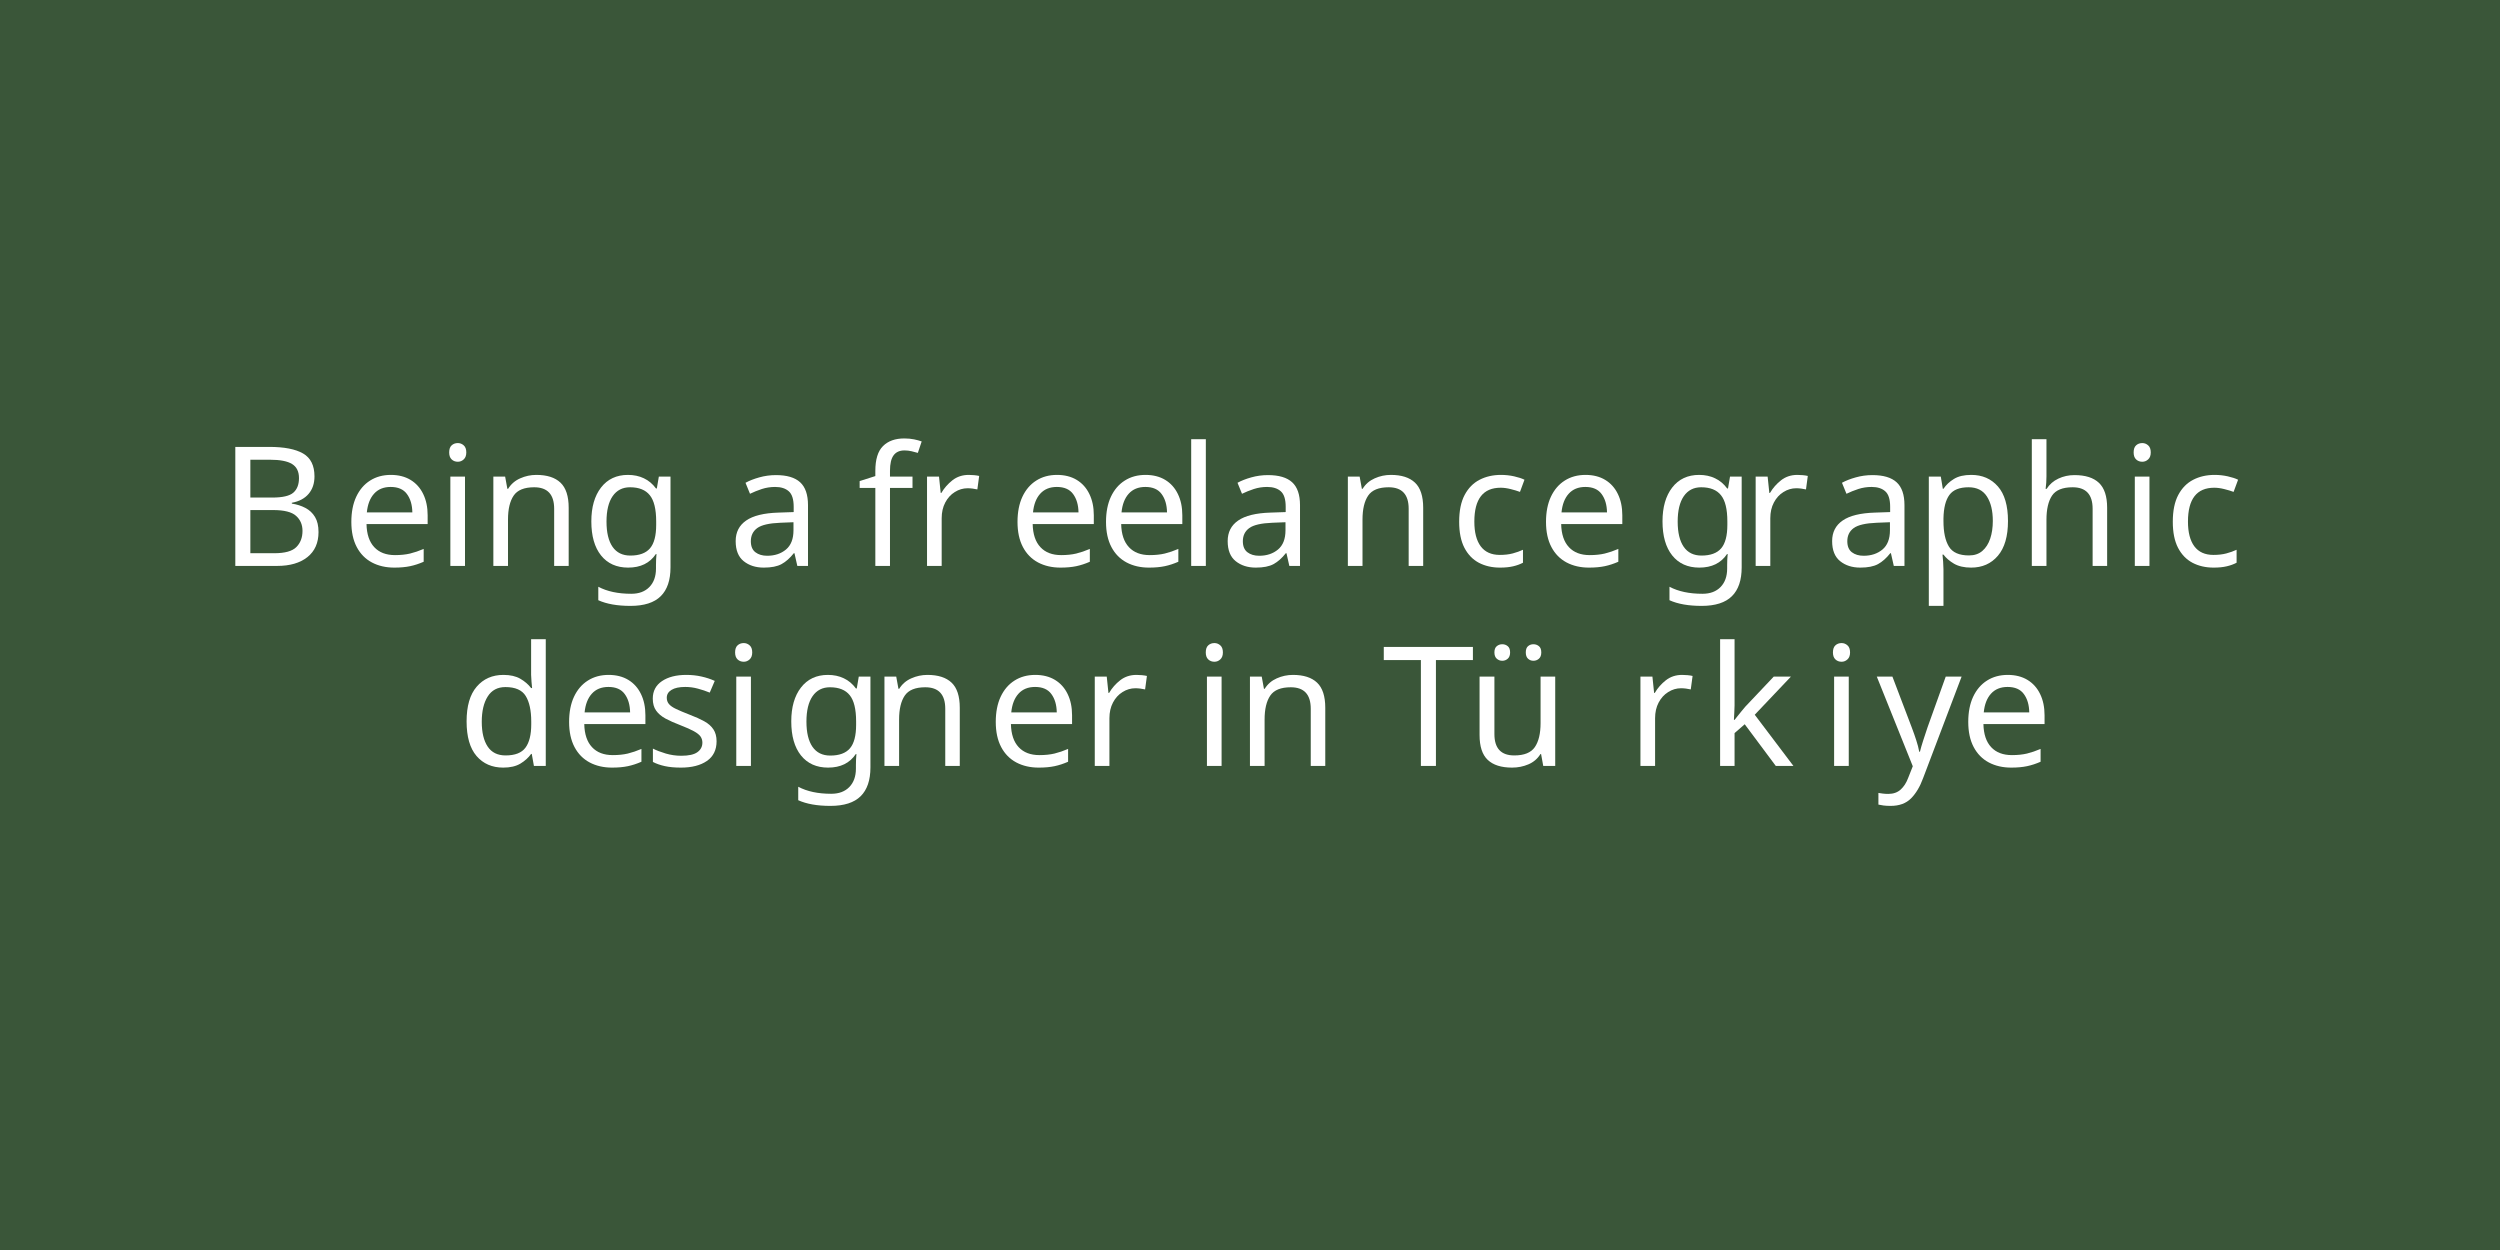
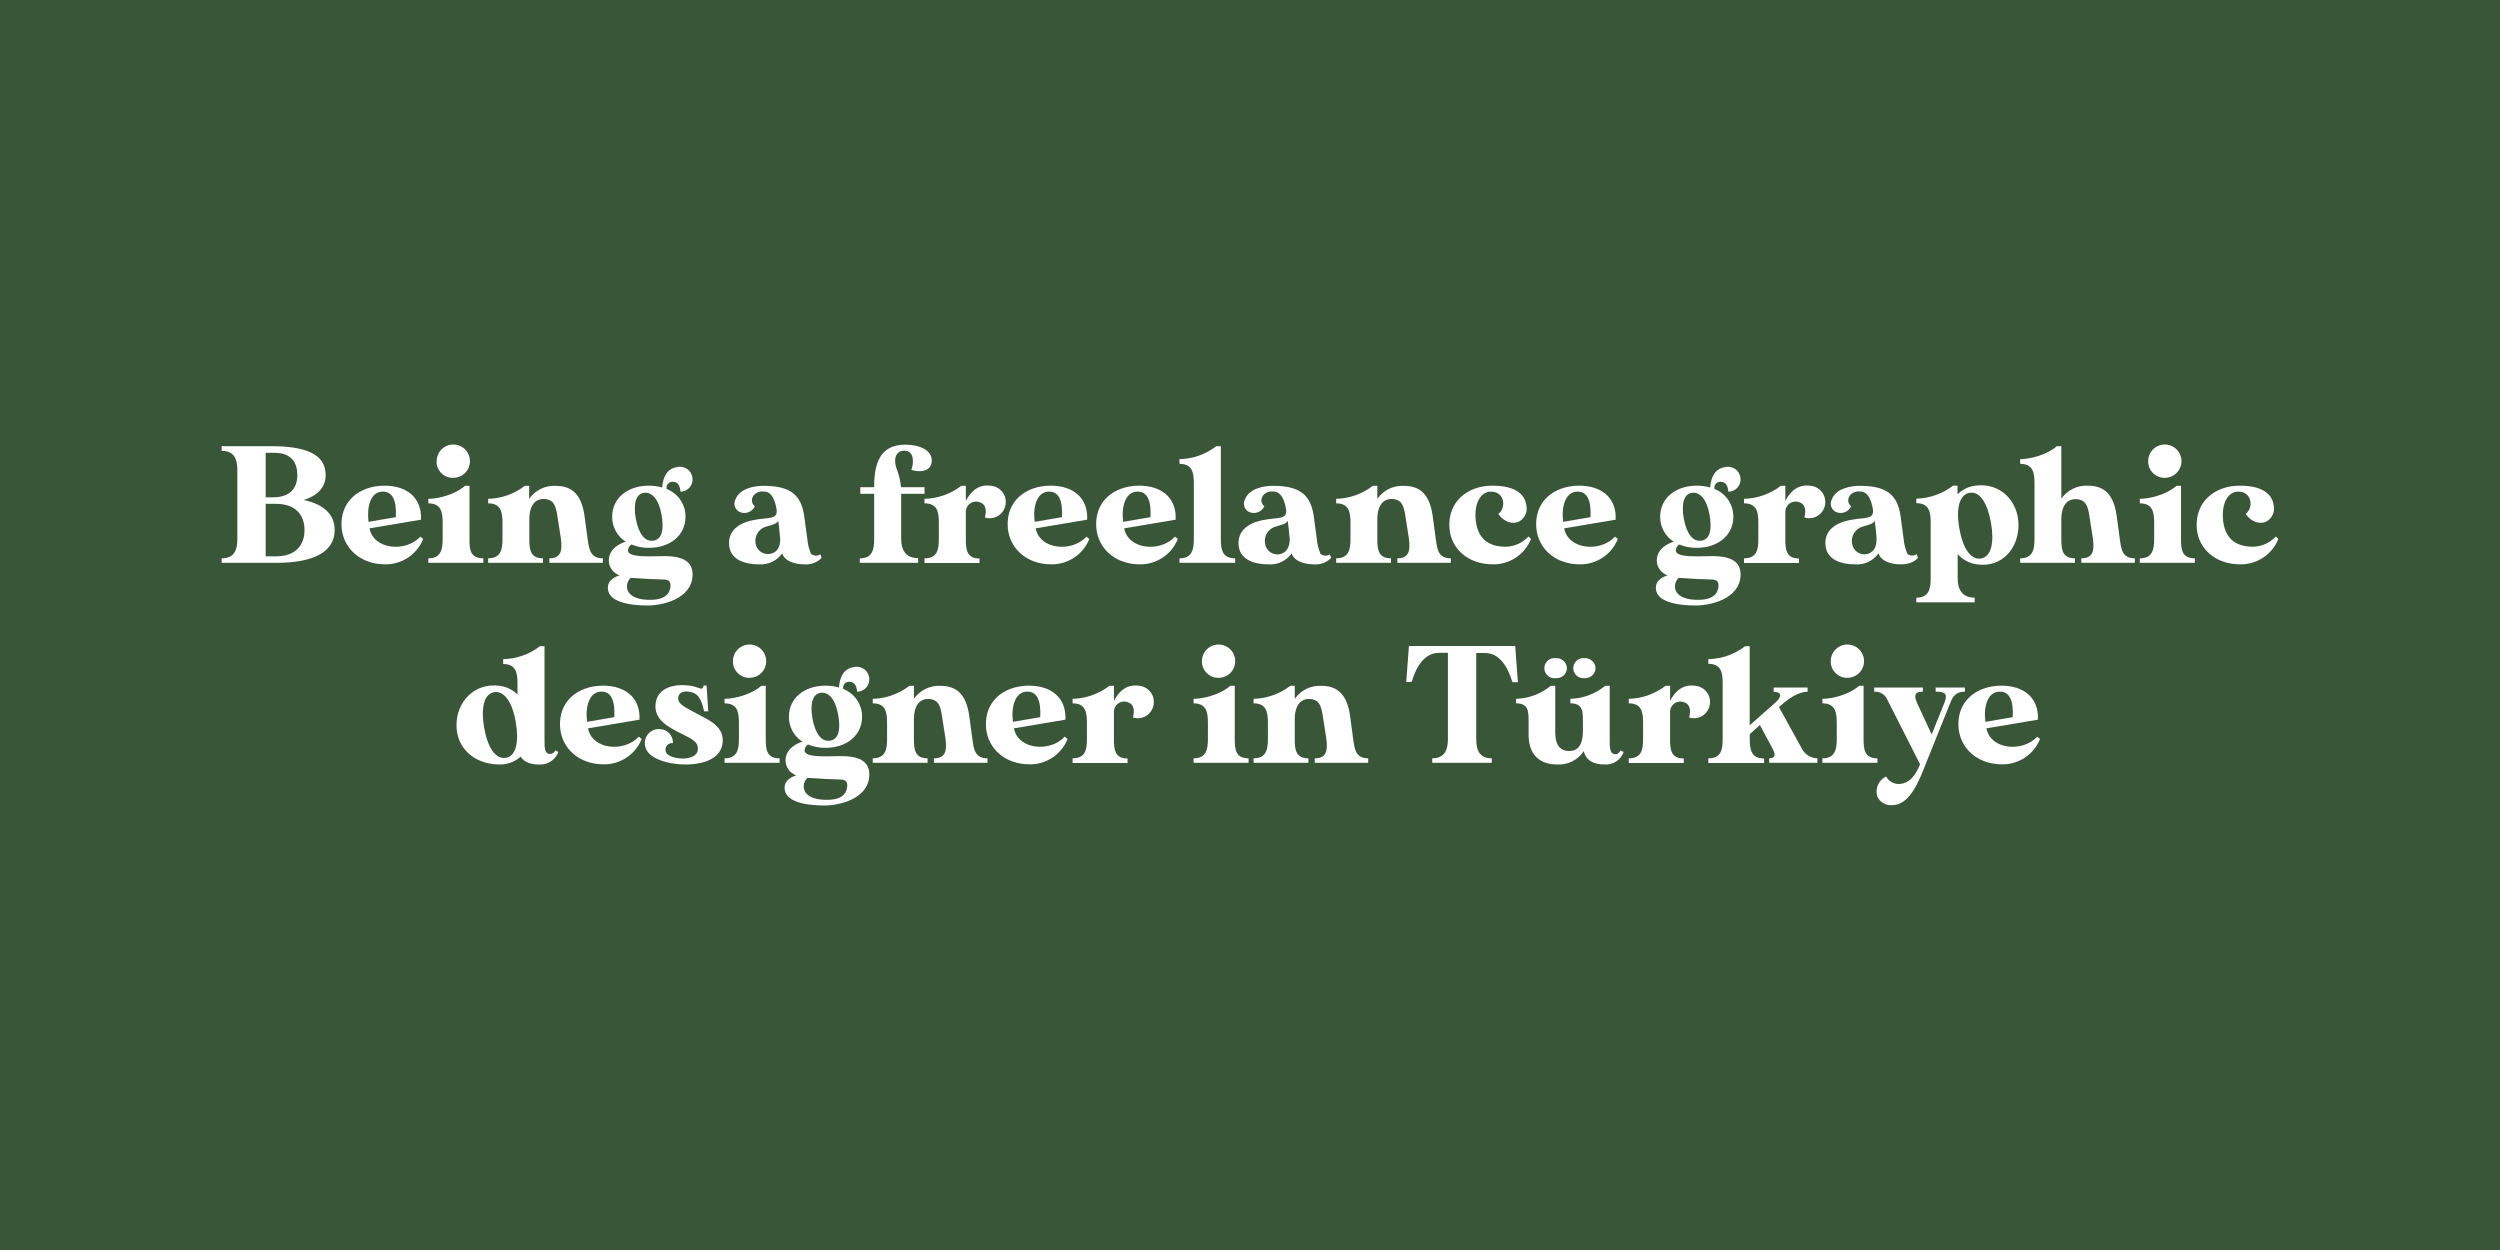
<svg xmlns="http://www.w3.org/2000/svg" id="Layer_1" data-name="Layer 1" viewBox="0 0 600 300">
  <defs>
-     <style>.cls-1{fill:#3a5639;}.cls-2{font-size:40px;fill:#fff;font-family:MADESunflower, MADE Sunflower;}.cls-3{letter-spacing:0.04em;}.cls-4{letter-spacing:0em;}.cls-5{letter-spacing:-0.01em;}.cls-6{letter-spacing:0.03em;}.cls-7{letter-spacing:-0.02em;}.cls-8{letter-spacing:0em;}.cls-9{letter-spacing:-0.02em;}.cls-10{letter-spacing:0.02em;}.cls-11{letter-spacing:-0.01em;}.cls-12{letter-spacing:-0.03em;}.cls-13{letter-spacing:0em;}.cls-14{letter-spacing:-0.05em;}.cls-15{letter-spacing:0em;}</style>
+     <style>.cls-1{fill:#3a5639;}.cls-2{fill:#fff;}</style>
  </defs>
  <rect class="cls-1" width="600" height="300" />
-   <text class="cls-2" transform="translate(52.6 135.82)">
-     <tspan class="cls-3">B</tspan>
-     <tspan class="cls-4" x="29.52" y="0">eing a </tspan>
-     <tspan class="cls-5" x="153.12" y="0">fr</tspan>
-     <tspan class="cls-6" x="189.4" y="0">e</tspan>
-     <tspan class="cls-7" x="210.64" y="0">e</tspan>
-     <tspan class="cls-8" x="229.88" y="0">la</tspan>
-     <tspan class="cls-9" x="267.48" y="0">n</tspan>
-     <tspan class="cls-10" x="295.4" y="0">c</tspan>
-     <tspan x="316.24" y="0">e </tspan>
-     <tspan class="cls-11" x="344.2" y="0">g</tspan>
-     <tspan class="cls-12" x="365.35" y="0">r</tspan>
-     <tspan class="cls-9" x="385.27" y="0">ap</tspan>
-     <tspan class="cls-13" x="431.63" y="0">hic</tspan>
-     <tspan x="57.18" y="48">de</tspan>
-     <tspan class="cls-7" x="102.02" y="48">s</tspan>
-     <tspan x="120.7" y="48">i</tspan>
-     <tspan class="cls-5" x="135.1" y="48">g</tspan>
-     <tspan class="cls-7" x="156.26" y="48">n</tspan>
-     <tspan x="184.18" y="48">er in Tü</tspan>
-     <tspan class="cls-14" x="337.7" y="48">r</tspan>
-     <tspan class="cls-15" x="356.82" y="48">k</tspan>
-     <tspan class="cls-9" x="384.18" y="48">i</tspan>
-     <tspan class="cls-12" x="397.78" y="48">y</tspan>
-     <tspan class="cls-13" x="417.58" y="48">e</tspan>
-   </text>
+   <path class="cls-2" d="M80.32,127.2c0,5.4-5.36,7.88-13.92,7.88H53.2V134c3.08,0,3.76-2.08,3.76-4.6V112.8c0-2.52-.68-4.6-3.76-4.6v-1.12H65c8.56,0,13.16,2,13.16,6.92,0,3-2,5-5.28,6C77.64,121,80.32,123.4,80.32,127.2ZM63.76,108.68v10.68h1.68c4.12,0,5.92-2.08,5.92-5.36,0-2.8-1.28-5.32-5.44-5.32Zm9.32,18.52c0-3.64-2.16-6.28-6.84-6.28H63.76v12.6h2.48C70.92,133.52,73.08,130.88,73.08,127.2Z" />
+   <path class="cls-2" d="M101.56,129.36a9.69,9.69,0,0,1-9.12,6.08c-6,0-10-3.88-10.44-8.68-.56-6.44,4.28-10.2,10.28-10.2,5.36,0,9,2.88,8.76,8.16L88.68,126.8c1,5.16,8.68,5.8,12.2,2A8.38,8.38,0,0,1,101.56,129.36Zm-13.12-4.12L95,124.12c.2-3.84-.68-6.36-3.44-6.12C89,118.24,88,121.44,88.44,125.24Z" />
+   <path class="cls-2" d="M116,134v1.08h-13.2V134c3,0,3.44-2.08,3.44-4.6v-4c0-2.52-.4-4.6-3.44-4.6v-1.08c2.32,0,6.4-1,8.8-3.12h1.08V129.4C112.64,131.92,112.88,134,116,134Zm-11.2-23.12a4,4,0,1,1,4,3.8A3.92,3.92,0,0,1,104.76,110.88Z" />
+   <path class="cls-2" d="M144.68,134v1.08H131.84V134c3,0,3.08-2.16,2.8-4.6,0,0-.56-3.64-.8-5.12-.36-2.36-.64-4.52-3.4-4.52-2.4,0-3.4,2.12-3.4,4.8v4.84c0,2.52.24,4.6,3.28,4.6v1.08H117.16V134c3,0,3.44-2.08,3.44-4.6v-4c0-2.52-.4-4.6-3.44-4.6v-1.08a15.05,15.05,0,0,0,8.8-3.12H127v3.12a7.32,7.32,0,0,1,6.36-3.12c4,0,6.2,2.16,6.92,7.2.56,4,.76,5.64.76,5.64C141.4,131.76,141.64,134,144.68,134Z" />
+   <path class="cls-2" d="M166.2,138.32c-.32,5.16-6.68,7-10.8,7s-9.52-.76-9.52-4.24c0-1.64,1.28-2.48,2.8-3a3.81,3.81,0,0,1-2.52-4.24c.44-2.32,2.48-3.32,4-3.84a7,7,0,0,1-3.24-6c0-4.44,3.68-7.44,8.8-7.44a11.67,11.67,0,0,1,3.2.44c.2-2.48,1.12-4.6,3.72-4.92a3,3,0,0,1,3.56,3.16,2.91,2.91,0,0,1-2.88,2.76c-.08-1.12-.48-2.36-1.76-2.36a1.41,1.41,0,0,0-1.56,1.72,7.07,7.07,0,0,1,4.52,6.64c0,4.48-3.68,7.48-8.8,7.48a10.57,10.57,0,0,1-4.16-.8,1.66,1.66,0,0,0-.84,1.48c.08,1.44,3.84,1.36,5.6,1.36C159.68,133.52,166.56,132.6,166.2,138.32Zm-5.28,2.08c0-.84-.52-1.32-1.72-1.32s-5.32-.2-7.84-.4a2.79,2.79,0,0,0-.88,1.88c-.12,2,1.76,3.48,5.8,3.4S160.92,141.84,160.92,140.4Zm-8.32-15.88c.72,3.8,2.28,5.56,4.24,5.24s2.6-2.48,1.92-6.28-2.4-5.48-4.24-5.2S151.92,120.76,152.6,124.52Z" />
+   <path class="cls-2" d="M197.2,133.88a5.16,5.16,0,0,1-4.2,1.56c-2.16,0-4.68-.72-5.28-2.64a6.25,6.25,0,0,1-5.64,2.64c-3.32,0-6.44-1.08-7-4s.92-5.64,5.64-6.6c3.76-.76,6.08,0,5.64-2.72-.36-2-1.08-4.16-3.08-4.16-2.52-.2-3.68,2.28-2.12,3.56a2.78,2.78,0,0,1-3.72,1.32,2.21,2.21,0,0,1-.92-3c1-2.6,4.44-3.24,6.72-3.24,6.4,0,9,2.12,9.76,7.16.56,4,.76,5.64.76,5.64a11.64,11.64,0,0,0,.88,3.52,1.86,1.86,0,0,0,2.24.12C197,133.44,197.08,133.48,197.2,133.88Zm-10-5c-.12-1.44-.28-2.92-.44-3.92-.32.64-.76.84-2.8,1.4a3.57,3.57,0,0,0-2.64,4,3,3,0,0,0,3.56,2.56C186.84,132.52,187.36,130.8,187.24,128.88Z" />
+   <path class="cls-2" d="M217,108.16c-2,0-2.64,2-1.84,4.24a16.61,16.61,0,0,1,1.08,4.52h5.64v1.6h-5.6v10.84c0,2.52,1,4.6,4.08,4.6v1.12h-14V134c3,0,3.44-2.08,3.44-4.6V118.52h-3.32v-1.6h3.32v-.2c0-5.72,1.56-10,7.44-10,3.48,0,6.68,1.36,6.36,4.2-.32,2.52-3.32,2.4-4.88,1.84C219.2,111.6,219.72,108.16,217,108.16Z" />
+   <path class="cls-2" d="M241.08,122a3.83,3.83,0,0,1-4.72,2.2c.4-1.4.4-3.12-1.16-3.64a2.46,2.46,0,0,0-3.4,2.24v6.64c0,2.52.24,4.6,3.28,4.6v1.08h-13.2V134c3.08,0,3.44-2.08,3.44-4.6v-4c0-2.52-.36-4.6-3.44-4.6v-1.08a15.17,15.17,0,0,0,8.84-3.12h1.08v3.6c1.28-2.44,3.2-4.08,6.16-3.6A3.9,3.9,0,0,1,241.08,122Z" />
+   <path class="cls-2" d="M261.44,129.36a9.69,9.69,0,0,1-9.12,6.08c-6,0-10-3.88-10.44-8.68-.56-6.44,4.28-10.2,10.28-10.2,5.36,0,9,2.88,8.76,8.16l-12.36,2.08c1,5.16,8.68,5.8,12.2,2A8.38,8.38,0,0,1,261.44,129.36Zm-13.12-4.12,6.56-1.12c.2-3.84-.68-6.36-3.44-6.12C248.92,118.24,247.84,121.44,248.32,125.24Z" />
+   <path class="cls-2" d="M282.68,129.36a9.69,9.69,0,0,1-9.12,6.08c-6,0-10-3.88-10.44-8.68-.56-6.44,4.28-10.2,10.28-10.2,5.36,0,9,2.88,8.76,8.16L269.8,126.8c1,5.16,8.68,5.8,12.2,2A8.38,8.38,0,0,1,282.68,129.36Zm-13.12-4.12,6.56-1.12c.2-3.84-.68-6.36-3.44-6.12C270.16,118.24,269.08,121.44,269.56,125.24Z" />
+   <path class="cls-2" d="M296.44,134v1.08H283.08V134c3,0,3.44-2.08,3.44-4.6V115.92c0-2.52-.4-4.6-3.44-4.6V110.2a15,15,0,0,0,8.84-3.12H293V129.4C293,131.92,293.36,134,296.44,134Z" />
+   <path class="cls-2" d="M319.48,133.88a5.16,5.16,0,0,1-4.2,1.56c-2.16,0-4.68-.72-5.28-2.64a6.25,6.25,0,0,1-5.64,2.64c-3.32,0-6.44-1.08-7-4s.92-5.64,5.64-6.6c3.76-.76,6.08,0,5.64-2.72-.36-2-1.08-4.16-3.08-4.16-2.52-.2-3.68,2.28-2.12,3.56a2.78,2.78,0,0,1-3.72,1.32,2.21,2.21,0,0,1-.92-3c1-2.6,4.44-3.24,6.72-3.24,6.4,0,9,2.12,9.76,7.16.56,4,.76,5.64.76,5.64a11.64,11.64,0,0,0,.88,3.52,1.86,1.86,0,0,0,2.24.12C319.32,133.44,319.36,133.48,319.48,133.88Zm-10-5c-.12-1.44-.28-2.92-.44-3.92-.32.64-.76.84-2.8,1.4a3.57,3.57,0,0,0-2.64,4A3,3,0,0,0,307.2,133C309.12,132.52,309.64,130.8,309.52,128.88Z" />
+   <path class="cls-2" d="M348.19,134v1.08H335.36V134c3,0,3.08-2.16,2.8-4.6,0,0-.56-3.64-.8-5.12-.36-2.36-.64-4.52-3.4-4.52-2.4,0-3.4,2.12-3.4,4.8v4.84c0,2.52.24,4.6,3.28,4.6v1.08H320.68V134c3,0,3.44-2.08,3.44-4.6v-4c0-2.52-.4-4.6-3.44-4.6v-1.08a15.05,15.05,0,0,0,8.8-3.12h1.08v3.12a7.32,7.32,0,0,1,6.36-3.12c4,0,6.2,2.16,6.92,7.2.56,4,.76,5.64.76,5.64C344.92,131.76,345.15,134,348.19,134Z" />
+   <path class="cls-2" d="M367.44,129.36a9.69,9.69,0,0,1-9.12,6.08c-6,0-10-3.72-10.44-8.52-.56-6.44,4.28-10.36,10.28-10.36s7.84,2.4,8.16,4.68a3.58,3.58,0,0,1-1.72,3.92c-1.48.72-3.56.24-5-1.8,2.12-1.72,1.36-5.64-2.08-5.36-2.08.2-3.56,2.52-3.4,6.16.24,4.56,2.56,6.68,6.12,7a7.65,7.65,0,0,0,6.6-2.4A8,8,0,0,1,367.44,129.36Z" />
+   <path class="cls-2" d="M388.28,129.36a9.69,9.69,0,0,1-9.12,6.08c-6,0-10-3.88-10.44-8.68-.56-6.44,4.28-10.2,10.28-10.2,5.36,0,9,2.88,8.76,8.16L375.4,126.8c1,5.16,8.68,5.8,12.2,2A8.38,8.38,0,0,1,388.28,129.36Zm-13.12-4.12,6.56-1.12c.2-3.84-.68-6.36-3.44-6.12C375.76,118.24,374.68,121.44,375.16,125.24Z" />
+   <path class="cls-2" d="M417.72,138.32c-.32,5.16-6.68,7-10.8,7s-9.52-.76-9.52-4.24c0-1.64,1.28-2.48,2.8-3a3.81,3.81,0,0,1-2.52-4.24c.44-2.32,2.48-3.32,4-3.84a7,7,0,0,1-3.24-6c0-4.44,3.68-7.44,8.8-7.44a11.67,11.67,0,0,1,3.2.44c.2-2.48,1.12-4.6,3.72-4.92a3,3,0,0,1,3.56,3.16A2.91,2.91,0,0,1,414.8,118c-.08-1.12-.48-2.36-1.76-2.36a1.41,1.41,0,0,0-1.56,1.72A7.07,7.07,0,0,1,416,124c0,4.48-3.68,7.48-8.8,7.48a10.57,10.57,0,0,1-4.16-.8,1.66,1.66,0,0,0-.84,1.48c.08,1.44,3.84,1.36,5.6,1.36C411.2,133.52,418.08,132.6,417.72,138.32Zm-5.28,2.08c0-.84-.52-1.32-1.72-1.32s-5.32-.2-7.84-.4a2.79,2.79,0,0,0-.88,1.88c-.12,2,1.76,3.48,5.8,3.4S412.44,141.84,412.44,140.4Zm-8.32-15.88c.72,3.8,2.28,5.56,4.24,5.24s2.6-2.48,1.92-6.28-2.4-5.48-4.24-5.2S403.44,120.76,404.12,124.52Z" />
+   <path class="cls-2" d="M437.76,122a3.83,3.83,0,0,1-4.72,2.2c.4-1.4.4-3.12-1.16-3.64a2.46,2.46,0,0,0-3.4,2.24v6.64c0,2.52.24,4.6,3.28,4.6v1.08h-13.2V134c3.08,0,3.44-2.08,3.44-4.6v-4c0-2.52-.36-4.6-3.44-4.6v-1.08a15.17,15.17,0,0,0,8.84-3.12h1.08v3.6c1.28-2.44,3.2-4.08,6.16-3.6A3.9,3.9,0,0,1,437.76,122Z" />
+   <path class="cls-2" d="M460.31,133.88c-.71.84-1.95,1.56-4.19,1.56s-4.68-.72-5.28-2.64a6.25,6.25,0,0,1-5.64,2.64c-3.32,0-6.44-1.08-7-4s.92-5.64,5.64-6.6c3.76-.76,6.08,0,5.64-2.72-.36-2-1.08-4.16-3.08-4.16-2.52-.2-3.68,2.28-2.12,3.56a2.78,2.78,0,0,1-3.72,1.32,2.21,2.21,0,0,1-.92-3c1-2.6,4.44-3.24,6.72-3.24,6.4,0,9,2.12,9.76,7.16.56,4,.76,5.64.76,5.64a11.64,11.64,0,0,0,.88,3.52A1.86,1.86,0,0,0,460,133,8.56,8.56,0,0,1,460.31,133.88Zm-9.95-5c-.12-1.44-.28-2.92-.44-3.92-.32.64-.76.84-2.8,1.4a3.57,3.57,0,0,0-2.64,4A3,3,0,0,0,448,133C450,132.52,450.48,130.8,450.36,128.88Z" />
+   <path class="cls-2" d="M484.44,126c0,5.64-4,10.32-10,9.44a7.59,7.59,0,0,1-4.6-2.44v5.84c0,2.52,1,4.6,4.08,4.6v1.12h-14v-1.12c3,0,3.44-2.08,3.44-4.6V125.36c0-2.52-.4-4.6-3.44-4.6v-1.08a15.05,15.05,0,0,0,8.8-3.12h1.08v2.08a7.36,7.36,0,0,1,4.24-2.08C480.12,115.72,484.44,120.36,484.44,126Zm-6.6-.52c-.84-4.8-2.72-7.64-5.16-7.2s-3.28,3.76-2.44,8.56,2.76,7.6,5.2,7.2S478.68,130.28,477.84,125.48Z" />
+   <path class="cls-2" d="M512.36,134v1.08H499.52V134c3,0,3.08-2.12,2.8-4.6,0,0-.56-3.64-.8-5.12-.36-2.36-.64-4.48-3.4-4.48-2.4,0-3.4,2.12-3.4,4.76v4.84c0,2.52.24,4.6,3.28,4.6v1.08H484.84V134c3,0,3.44-2.08,3.44-4.6V115.92c0-2.52-.4-4.6-3.44-4.6V110.2c2.32,0,6.4-1,8.8-3.12h1.08v12.6a7.37,7.37,0,0,1,6.36-3.12c4,0,6.2,2.16,6.92,7.2.56,4,.76,5.64.76,5.64C509.08,131.76,509.32,134,512.36,134Z" />
+   <path class="cls-2" d="M526.76,134v1.08h-13.2V134c3,0,3.44-2.08,3.44-4.6v-4c0-2.52-.4-4.6-3.44-4.6v-1.08c2.32,0,6.4-1,8.8-3.12h1.08V129.4C523.44,131.92,523.68,134,526.76,134Zm-11.2-23.12a4,4,0,1,1,4,3.8A3.92,3.92,0,0,1,515.56,110.88Z" />
+   <path class="cls-2" d="M546.8,129.36a9.69,9.69,0,0,1-9.12,6.08c-6,0-10-3.72-10.44-8.52-.56-6.44,4.28-10.36,10.28-10.36s7.84,2.4,8.16,4.68a3.58,3.58,0,0,1-1.72,3.92c-1.48.72-3.56.24-5-1.8,2.12-1.72,1.36-5.64-2.08-5.36-2.08.2-3.56,2.52-3.4,6.16.24,4.56,2.56,6.68,6.12,7a7.65,7.65,0,0,0,6.6-2.4A8,8,0,0,1,546.8,129.36Z" />
+   <path class="cls-2" d="M134,180.48a4.59,4.59,0,0,1-4.6,3c-2.08,0-3.6-.56-4.44-1.88a7.51,7.51,0,0,1-5,1.88c-6,0-10.4-3.8-10.4-9.44s4.32-10.28,10.4-9.44a7.36,7.36,0,0,1,4.24,2.08v-2.72c0-2.52-.4-4.6-3.44-4.6V158.2a15,15,0,0,0,8.84-3.12h1.08v22.28c0,1.92,0,3.32,1,3.56a1.41,1.41,0,0,0,1.6-.84Zm-10.2-7.16c-.84-4.76-2.76-7.6-5.2-7.2s-3.24,3.76-2.4,8.56,2.76,7.6,5.2,7.2S124.62,178.12,123.78,173.32Z" />
+   <path class="cls-2" d="M154,177.36a9.69,9.69,0,0,1-9.12,6.08c-6,0-10-3.88-10.44-8.68-.56-6.44,4.28-10.2,10.28-10.2,5.36,0,9,2.88,8.76,8.16l-12.36,2.08c1,5.16,8.68,5.8,12.2,2A8.38,8.38,0,0,1,154,177.36Zm-13.12-4.12,6.56-1.12c.2-3.84-.68-6.36-3.44-6.12C141.5,166.24,140.42,169.44,140.9,173.24Z" />
+   <path class="cls-2" d="M173.34,178.8c-.8,3.92-5.88,4.88-10,4.64-3.32-.16-7.8-1.48-8.44-4.12a3.37,3.37,0,0,1,3.68-4.32,3.22,3.22,0,0,1,2.92,3.36,1.55,1.55,0,0,0-1.72,2c.24,1.08,2.08,1.56,3.68,1.68,2.16.12,3.88-.68,4-2,.28-2.08-1.52-2.72-4.32-4.16-2.64-1.36-6.24-3.12-5.8-7s4.44-4.76,8-4.36c2.6.32,3.2,1.52,3.56,0h.68l.4,6.2h-1c-.68-3.24-1.6-4.48-3.68-4.72-1.4-.2-2.4.28-2.52,1.4-.2,1.56,1.56,2.28,4.32,3.8S174.26,174.32,173.34,178.8Z" />
+   <path class="cls-2" d="M187.1,182v1.08H173.9V182c3,0,3.44-2.08,3.44-4.6v-4c0-2.52-.4-4.6-3.44-4.6v-1.08c2.32,0,6.4-1,8.8-3.12h1.08V177.4C183.78,179.92,184,182,187.1,182Zm-11.2-23.12a4,4,0,1,1,4,3.8A3.92,3.92,0,0,1,175.9,158.88Z" />
+   <path class="cls-2" d="M208.62,186.32c-.32,5.16-6.68,7-10.8,7s-9.52-.76-9.52-4.24c0-1.64,1.28-2.48,2.8-3a3.81,3.81,0,0,1-2.52-4.24c.44-2.32,2.48-3.32,4-3.84a7,7,0,0,1-3.24-6c0-4.44,3.68-7.44,8.8-7.44a11.67,11.67,0,0,1,3.2.44c.2-2.48,1.12-4.6,3.72-4.92a3,3,0,0,1,3.56,3.16A2.91,2.91,0,0,1,205.7,166c-.08-1.12-.48-2.36-1.76-2.36a1.41,1.41,0,0,0-1.56,1.72A7.07,7.07,0,0,1,206.9,172c0,4.48-3.68,7.48-8.8,7.48a10.57,10.57,0,0,1-4.16-.8,1.66,1.66,0,0,0-.84,1.48c.08,1.44,3.84,1.36,5.6,1.36C202.1,181.52,209,180.6,208.62,186.32Zm-5.28,2.08c0-.84-.52-1.32-1.72-1.32s-5.32-.2-7.84-.4a2.79,2.79,0,0,0-.88,1.88c-.12,2,1.76,3.48,5.8,3.4S203.34,189.84,203.34,188.4ZM195,172.52c.72,3.8,2.28,5.56,4.24,5.24s2.6-2.48,1.92-6.28-2.4-5.48-4.24-5.2S194.34,168.76,195,172.52Z" />
+   <path class="cls-2" d="M237,182v1.08H224.14V182c3,0,3.08-2.16,2.8-4.6,0,0-.56-3.64-.8-5.12-.36-2.36-.64-4.52-3.4-4.52-2.4,0-3.4,2.12-3.4,4.8v4.84c0,2.52.24,4.6,3.28,4.6v1.08H209.46V182c3,0,3.44-2.08,3.44-4.6v-4c0-2.52-.4-4.6-3.44-4.6v-1.08a15.05,15.05,0,0,0,8.8-3.12h1.08v3.12a7.32,7.32,0,0,1,6.36-3.12c4,0,6.2,2.16,6.92,7.2.56,4,.76,5.64.76,5.64C233.7,179.76,233.94,182,237,182Z" />
+   <path class="cls-2" d="M256.22,177.36a9.69,9.69,0,0,1-9.12,6.08c-6,0-10-3.88-10.44-8.68-.56-6.44,4.28-10.2,10.28-10.2,5.36,0,9,2.88,8.76,8.16l-12.36,2.08c1,5.16,8.68,5.8,12.2,2A8.38,8.38,0,0,1,256.22,177.36Zm-13.12-4.12,6.56-1.12c.2-3.84-.68-6.36-3.44-6.12C243.7,166.24,242.62,169.44,243.1,173.24Z" />
+   <path class="cls-2" d="M276.62,170a3.83,3.83,0,0,1-4.72,2.2c.4-1.4.4-3.12-1.16-3.64a2.46,2.46,0,0,0-3.4,2.24v6.64c0,2.52.24,4.6,3.28,4.6v1.08h-13.2V182c3.08,0,3.44-2.08,3.44-4.6v-4c0-2.52-.36-4.6-3.44-4.6v-1.08a15.17,15.17,0,0,0,8.84-3.12h1.08v3.6c1.28-2.44,3.2-4.08,6.16-3.6A3.9,3.9,0,0,1,276.62,170Z" />
+   <path class="cls-2" d="M299.66,182v1.08h-13.2V182c3,0,3.44-2.08,3.44-4.6v-4c0-2.52-.4-4.6-3.44-4.6v-1.08c2.32,0,6.4-1,8.8-3.12h1.08V177.4C296.34,179.92,296.58,182,299.66,182Zm-11.2-23.12a4,4,0,1,1,4,3.8A3.92,3.92,0,0,1,288.46,158.88Z" />
+   <path class="cls-2" d="M328.37,182v1.08H315.54V182c3,0,3.08-2.16,2.8-4.6,0,0-.56-3.64-.8-5.12-.36-2.36-.64-4.52-3.4-4.52-2.4,0-3.4,2.12-3.4,4.8v4.84c0,2.52.24,4.6,3.28,4.6v1.08H300.86V182c3,0,3.44-2.08,3.44-4.6v-4c0-2.52-.4-4.6-3.44-4.6v-1.08a15.05,15.05,0,0,0,8.8-3.12h1.08v3.12a7.32,7.32,0,0,1,6.36-3.12c4,0,6.2,2.16,6.92,7.2.55,4,.75,5.64.75,5.64C325.1,179.76,325.33,182,328.37,182Z" />
+   <path class="cls-2" d="M364.29,163.72H363c-1.28-4-3.2-7-6.63-7H354.3V177.4c0,2.52.68,4.6,3.72,4.6v1.08H343.74V182c3,0,3.76-2.08,3.76-4.6V156.68h-2.08c-3.44,0-5.4,3-6.64,7H337.5l.64-8.64h25.51Z" />
+   <path class="cls-2" d="M389.69,180.48a4.59,4.59,0,0,1-4.59,3c-2.68,0-4.48-1-5-3.2a7.15,7.15,0,0,1-6.32,3.2c-4,0-6.88-2.08-6.92-7.08v-3c0-2.52.08-4.6-3-4.6v-1.08a13.76,13.76,0,0,0,8.32-3.12h1.08v11.16c0,2.36.68,4.48,3.4,4.48,2.44,0,3.24-2.12,3.24-4.76v-2.08c0-2.52.08-4.6-3-4.6v-1.08a13.9,13.9,0,0,0,8.35-3.12h1.08v12.8c0,1.92,0,3.28,1,3.56.68.2,1.2-.16,1.6-.84Zm-13.63-20.12a2.48,2.48,0,0,1-2.68,2.4,2.42,2.42,0,1,1,0-4.8A2.48,2.48,0,0,1,376.06,160.36Zm6.88,0a2.52,2.52,0,0,1-2.72,2.4,2.41,2.41,0,1,1,0-4.8A2.52,2.52,0,0,1,382.94,160.36Z" />
+   <path class="cls-2" d="M410.1,170a3.83,3.83,0,0,1-4.72,2.2c.4-1.4.4-3.12-1.16-3.64a2.46,2.46,0,0,0-3.4,2.24v6.64c0,2.52.24,4.6,3.28,4.6v1.08H390.9V182c3.08,0,3.44-2.08,3.44-4.6v-4c0-2.52-.36-4.6-3.44-4.6v-1.08a15.17,15.17,0,0,0,8.84-3.12h1.08v3.6c1.28-2.44,3.2-4.08,6.16-3.6A3.9,3.9,0,0,1,410.1,170Z" />
+   <path class="cls-2" d="M436.17,182v1.08H424.62V182c1.32,0,1.64-.72.88-2.16L422.38,174l-2.44,2.2v1.24c0,2.52.4,4.6,3.44,4.6v1.08H410V182c3.08,0,3.44-2.08,3.44-4.6V163.92c0-2.52-.36-4.6-3.44-4.6V158.2a14.89,14.89,0,0,0,8.84-3.12h1.08v19l6.28-5.56c1.56-1.4,1.36-2.48-.52-2.48V165h8.15V166c-2.11,0-4.59,1.64-6.35,3.24l-.52.48,5.32,9.64A4.36,4.36,0,0,0,436.17,182Z" />
+   <path class="cls-2" d="M450.58,182v1.08h-13.2V182c3,0,3.44-2.08,3.44-4.6v-4c0-2.52-.4-4.6-3.44-4.6v-1.08c2.32,0,6.4-1,8.8-3.12h1.08V177.4C447.26,179.92,447.5,182,450.58,182Zm-11.2-23.12a4,4,0,1,1,4,3.8A3.92,3.92,0,0,1,439.38,158.88Z" />
+   <path class="cls-2" d="M471.57,165V166c-2,0-2.84,1-3.47,2.6l-5.8,14.44c-1.64,4.2-3.88,10.2-8.2,10.2a3.62,3.62,0,0,1-3.52-2,4,4,0,0,1,2.08-4.88,3.47,3.47,0,0,0,3.56,1.76c1.76-.2,3.28-1.48,4.6-4.68L453,168a3.23,3.23,0,0,0-3.2-2V165h11.68V166c-1.76,0-2.24.64-1.44,2.6l3.56,7.68,3.08-7.68c.88-2.2,0-2.6-2.12-2.6V165Z" />
+   <path class="cls-2" d="M489.61,177.36a9.67,9.67,0,0,1-9.11,6.08c-6,0-10-3.88-10.44-8.68-.56-6.44,4.28-10.2,10.28-10.2,5.36,0,9,2.88,8.76,8.16l-12.36,2.08c1,5.16,8.68,5.8,12.2,2A8.28,8.28,0,0,1,489.61,177.36Zm-13.11-4.12,6.56-1.12c.2-3.84-.68-6.36-3.44-6.12C477.1,166.24,476,169.44,476.5,173.24Z" />
</svg>
